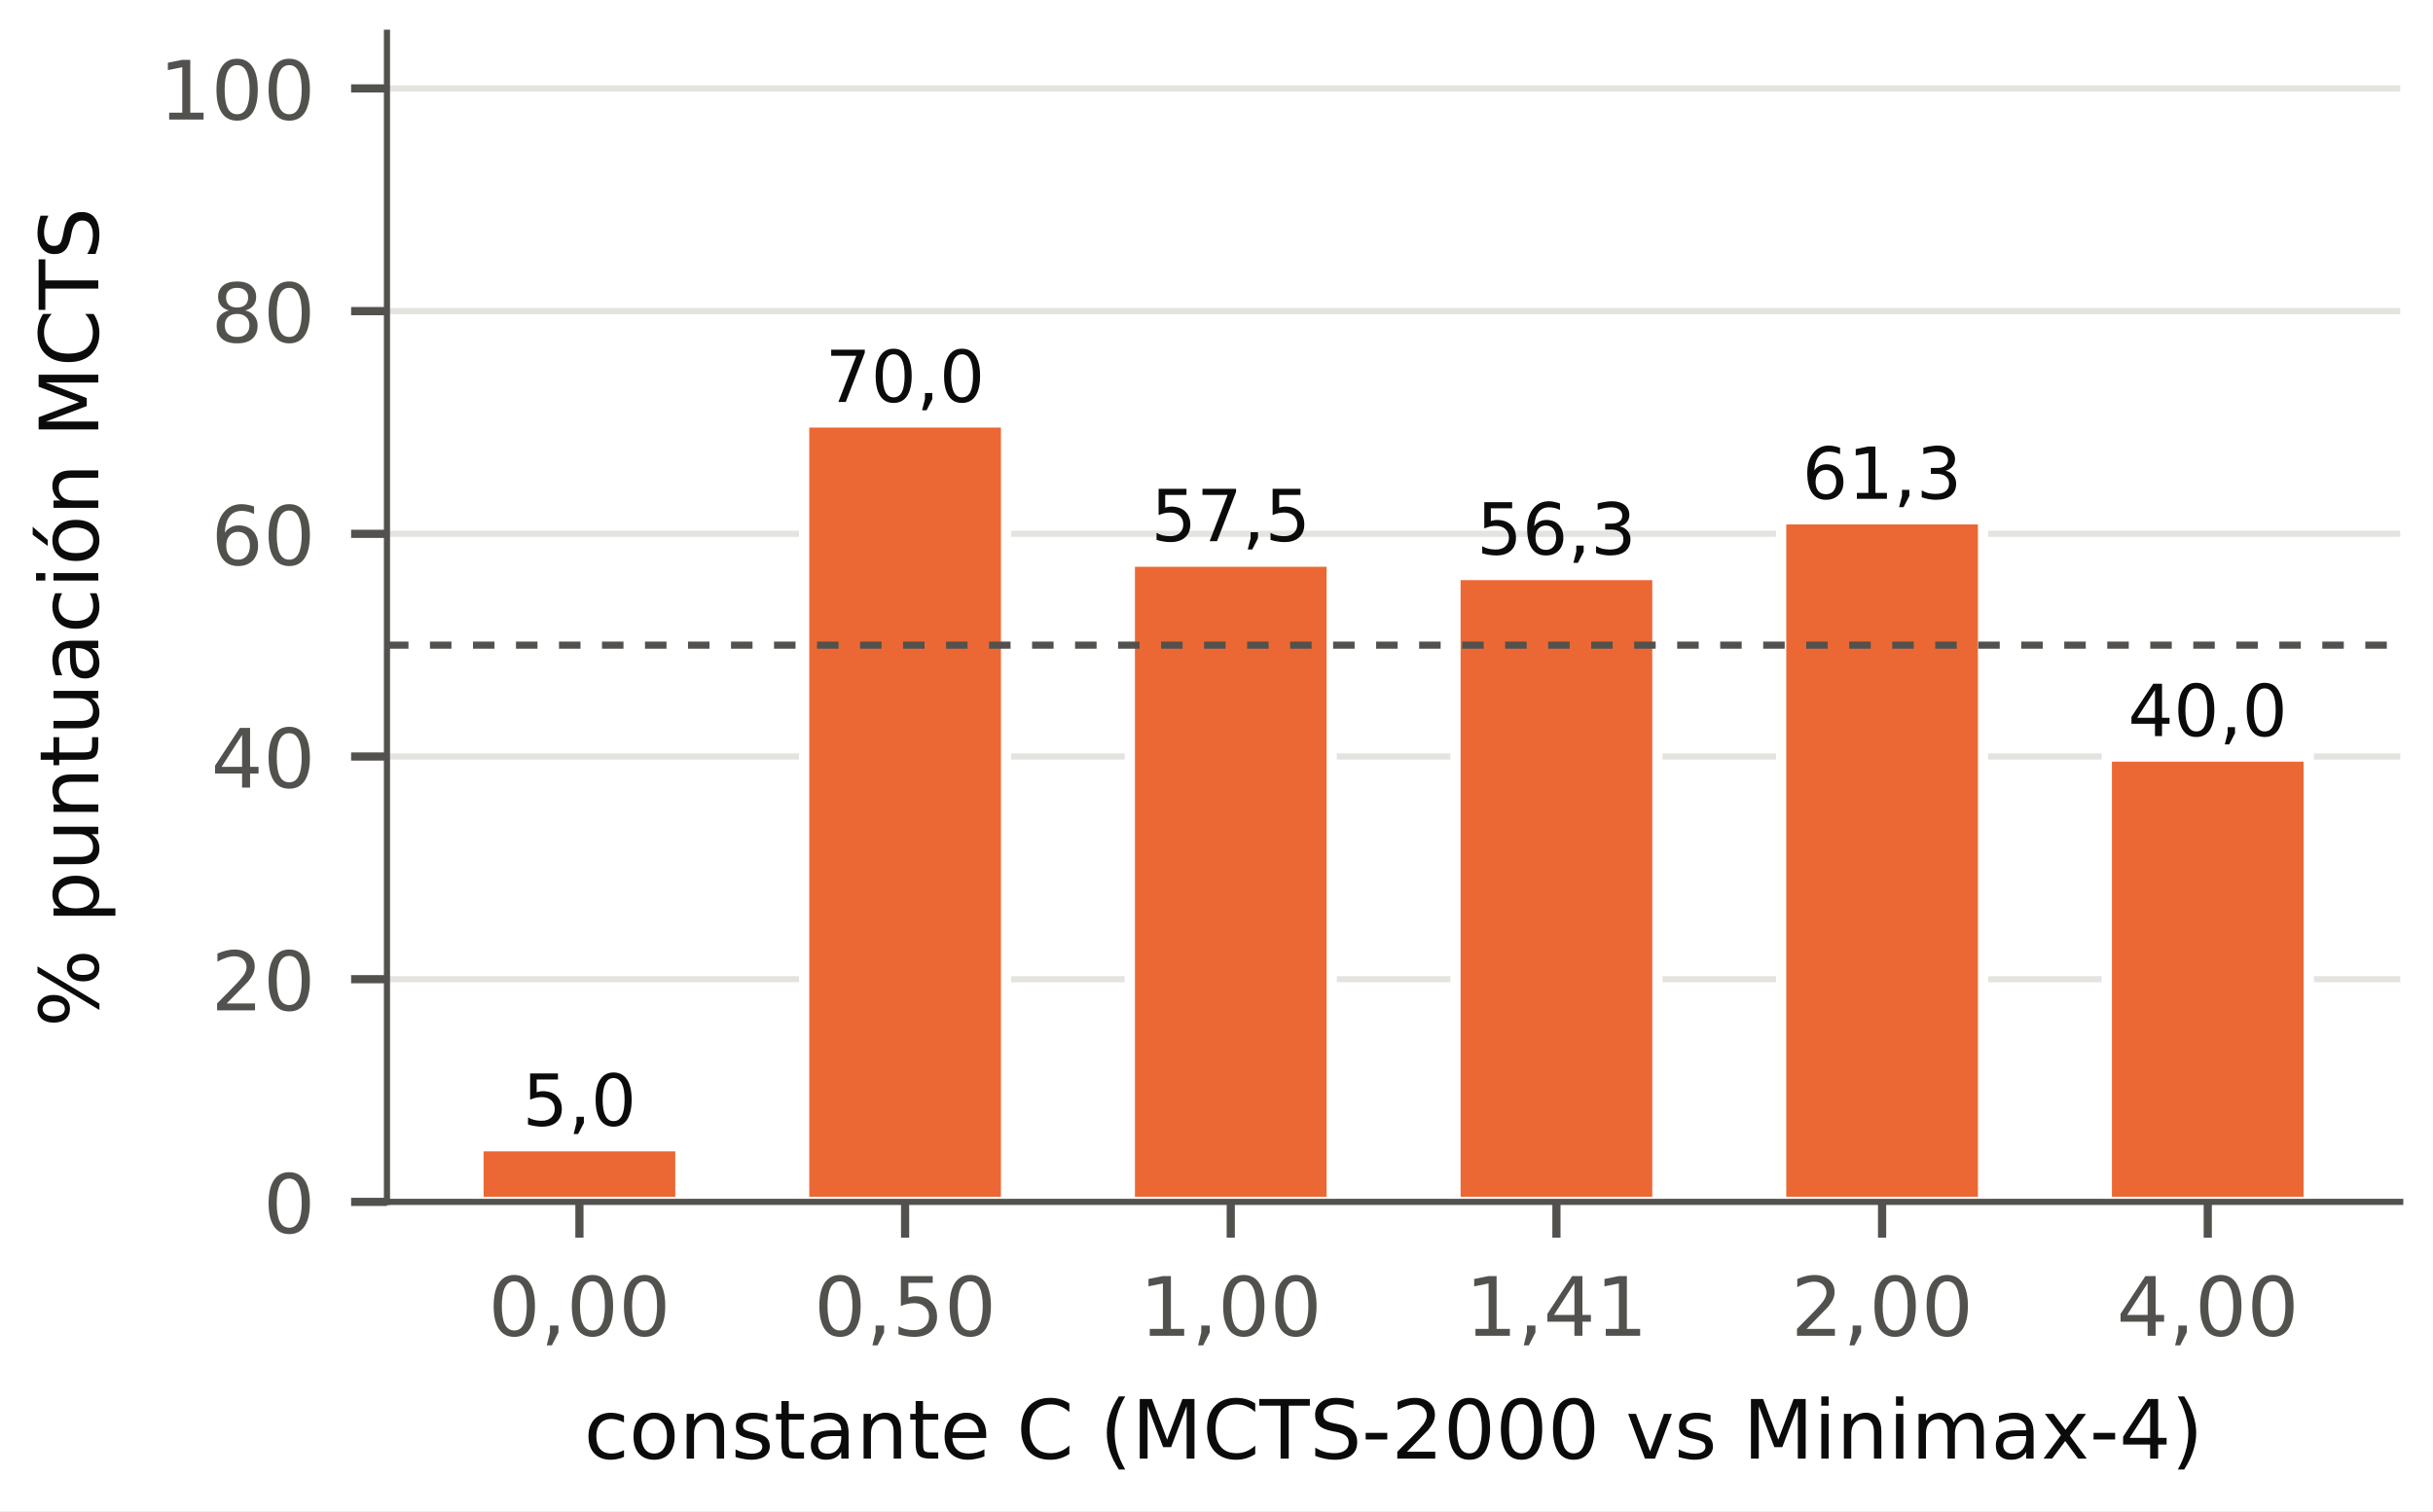
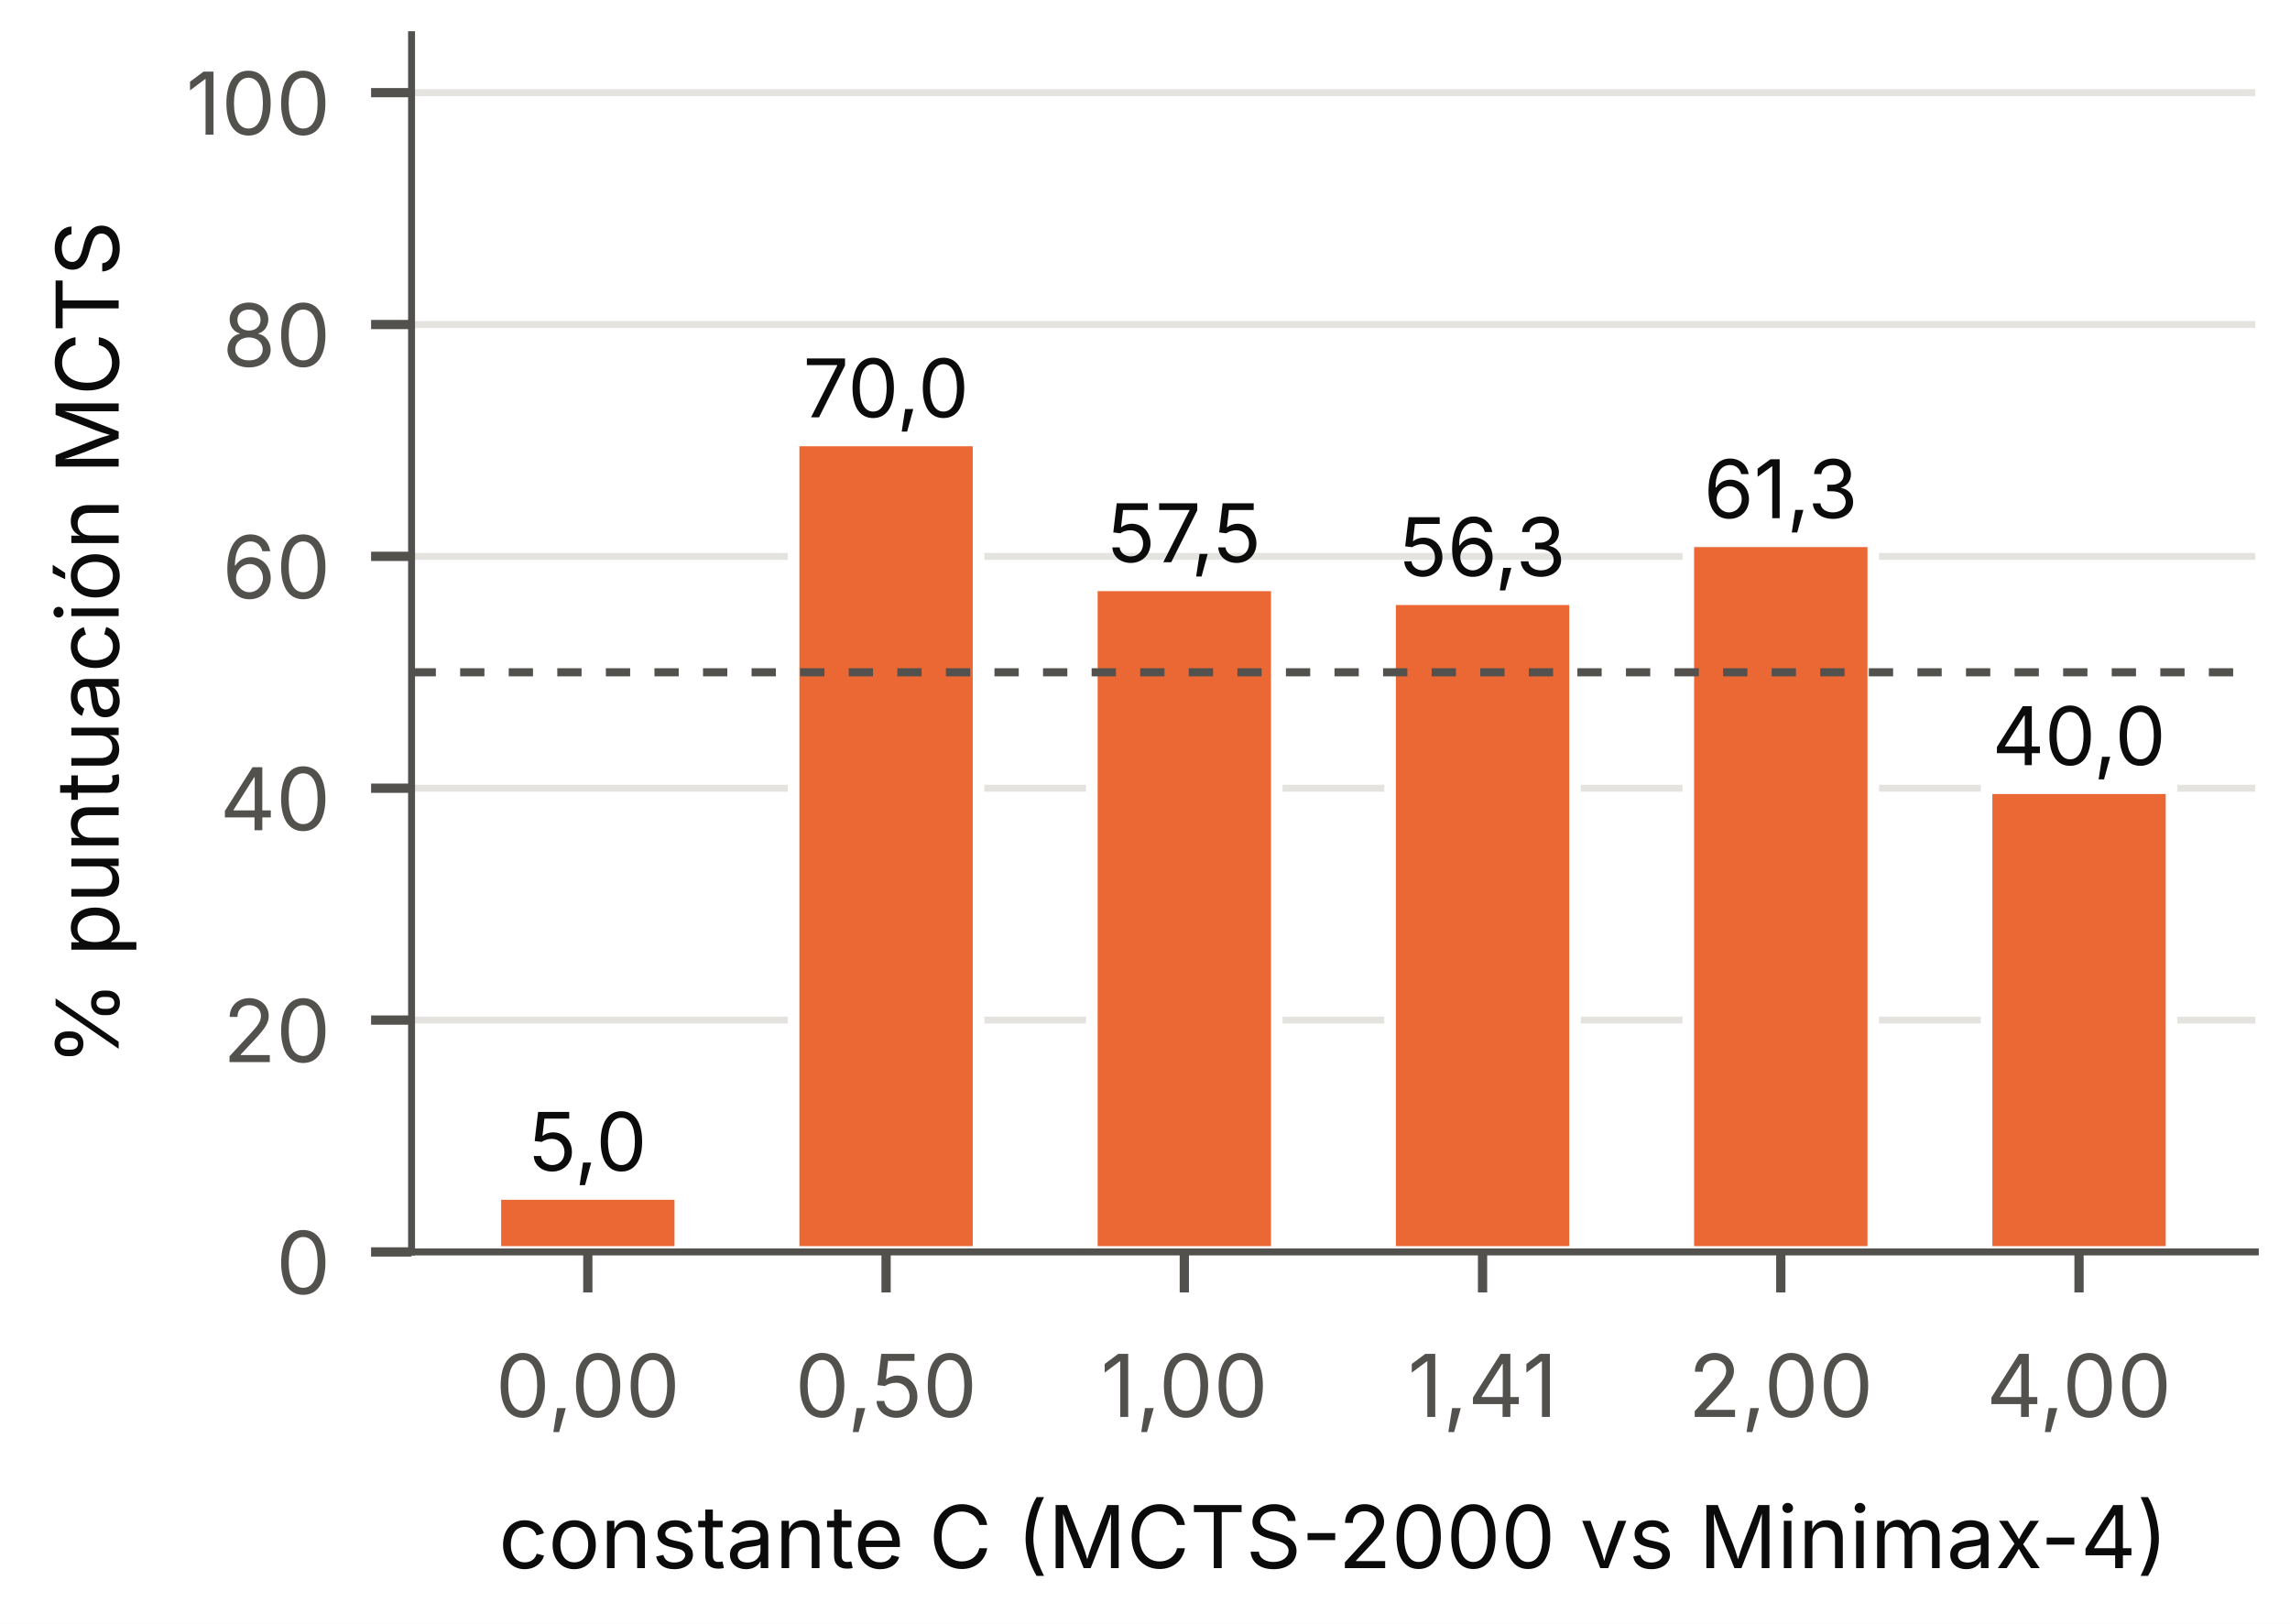
- <svg xmlns="http://www.w3.org/2000/svg" xmlns:xlink="http://www.w3.org/1999/xlink" width="237.6pt" height="147.6pt" viewBox="0 0 237.6 147.6" version="1.1">
+ <svg xmlns="http://www.w3.org/2000/svg" xmlns:xlink="http://www.w3.org/1999/xlink" width="198pt" height="140.4pt" viewBox="0 0 198 140.4" version="1.1">
  <defs>
    <style type="text/css">*{stroke-linejoin: round; stroke-linecap: butt}</style>
  </defs>
  <g id="figure_1">
    <g id="patch_1">
-       <path d="M 0 147.6  L 237.6 147.6  L 237.6 0  L 0 0  z " style="fill: #ffffff" />
+       <path d="M 0 140.4  L 198 140.4  L 198 0  L 0 0  z " style="fill: #ffffff" />
    </g>
    <g id="axes_1">
      <g id="patch_2">
-         <path d="M 37.789 117.4  L 234.4 117.4  L 234.4 3.2  L 37.789 3.2  z " style="fill: #ffffff" />
+         <path d="M 35.585 108.251  L 195 108.251  L 195 3  L 35.585 3  z " style="fill: #ffffff" />
      </g>
      <g id="matplotlib.axis_1">
        <g id="xtick_1">
          <g id="line2d_1">
            <defs>
-               <path id="m1ae604df77" d="M 0 0  L 0 3.5  " style="stroke: #52514e; stroke-width: 0.8" />
+               <path id="m701db82e18" d="M 0 0  L 0 3.5  " style="stroke: #52514e; stroke-width: 0.8" />
            </defs>
            <g>
-               <use xlink:href="#m1ae604df77" x="56.585" y="117.4" style="fill: #52514e; stroke: #52514e; stroke-width: 0.8" />
+               <use xlink:href="#m701db82e18" x="50.825" y="108.251" style="fill: #52514e; stroke: #52514e; stroke-width: 0.8" />
            </g>
          </g>
          <g id="text_1">
-             <text style="font-size: 8px; font-family: 'DejaVu Sans'; text-anchor: middle; fill: #52514e" x="56.585" y="130.478" transform="rotate(-0 56.58538 130.4781)">0,00</text>
+             <text style="font-size: 7.5px; font-family: 'Inter'; text-anchor: middle; fill: #52514e" x="50.825" y="122.516" transform="rotate(-0 50.82483 122.5162)">0,00</text>
          </g>
        </g>
        <g id="xtick_2">
          <g id="line2d_2">
            <g>
-               <use xlink:href="#m1ae604df77" x="88.389" y="117.4" style="fill: #52514e; stroke: #52514e; stroke-width: 0.8" />
+               <use xlink:href="#m701db82e18" x="76.612" y="108.251" style="fill: #52514e; stroke: #52514e; stroke-width: 0.8" />
            </g>
          </g>
          <g id="text_2">
-             <text style="font-size: 8px; font-family: 'DejaVu Sans'; text-anchor: middle; fill: #52514e" x="88.389" y="130.478" transform="rotate(-0 88.3891 130.4781)">0,50</text>
+             <text style="font-size: 7.5px; font-family: 'Inter'; text-anchor: middle; fill: #52514e" x="76.612" y="122.516" transform="rotate(-0 76.61184 122.5162)">0,50</text>
          </g>
        </g>
        <g id="xtick_3">
          <g id="line2d_3">
            <g>
-               <use xlink:href="#m1ae604df77" x="120.193" y="117.4" style="fill: #52514e; stroke: #52514e; stroke-width: 0.8" />
+               <use xlink:href="#m701db82e18" x="102.399" y="108.251" style="fill: #52514e; stroke: #52514e; stroke-width: 0.8" />
            </g>
          </g>
          <g id="text_3">
-             <text style="font-size: 8px; font-family: 'DejaVu Sans'; text-anchor: middle; fill: #52514e" x="120.193" y="130.478" transform="rotate(-0 120.1928 130.4781)">1,00</text>
+             <text style="font-size: 7.5px; font-family: 'Inter'; text-anchor: middle; fill: #52514e" x="102.399" y="122.516" transform="rotate(-0 102.3988 122.5162)">1,00</text>
          </g>
        </g>
        <g id="xtick_4">
          <g id="line2d_4">
            <g>
-               <use xlink:href="#m1ae604df77" x="151.997" y="117.4" style="fill: #52514e; stroke: #52514e; stroke-width: 0.8" />
+               <use xlink:href="#m701db82e18" x="128.186" y="108.251" style="fill: #52514e; stroke: #52514e; stroke-width: 0.8" />
            </g>
          </g>
          <g id="text_4">
-             <text style="font-size: 8px; font-family: 'DejaVu Sans'; text-anchor: middle; fill: #52514e" x="151.997" y="130.478" transform="rotate(-0 151.9966 130.4781)">1,41</text>
+             <text style="font-size: 7.5px; font-family: 'Inter'; text-anchor: middle; fill: #52514e" x="128.186" y="122.516" transform="rotate(-0 128.1859 122.5162)">1,41</text>
          </g>
        </g>
        <g id="xtick_5">
          <g id="line2d_5">
            <g>
-               <use xlink:href="#m1ae604df77" x="183.8" y="117.4" style="fill: #52514e; stroke: #52514e; stroke-width: 0.8" />
+               <use xlink:href="#m701db82e18" x="153.973" y="108.251" style="fill: #52514e; stroke: #52514e; stroke-width: 0.8" />
            </g>
          </g>
          <g id="text_5">
-             <text style="font-size: 8px; font-family: 'DejaVu Sans'; text-anchor: middle; fill: #52514e" x="183.8" y="130.478" transform="rotate(-0 183.8003 130.4781)">2,00</text>
+             <text style="font-size: 7.5px; font-family: 'Inter'; text-anchor: middle; fill: #52514e" x="153.973" y="122.516" transform="rotate(-0 153.9729 122.5162)">2,00</text>
          </g>
        </g>
        <g id="xtick_6">
          <g id="line2d_6">
            <g>
-               <use xlink:href="#m1ae604df77" x="215.604" y="117.4" style="fill: #52514e; stroke: #52514e; stroke-width: 0.8" />
+               <use xlink:href="#m701db82e18" x="179.76" y="108.251" style="fill: #52514e; stroke: #52514e; stroke-width: 0.8" />
            </g>
          </g>
          <g id="text_6">
-             <text style="font-size: 8px; font-family: 'DejaVu Sans'; text-anchor: middle; fill: #52514e" x="215.604" y="130.478" transform="rotate(-0 215.604 130.4781)">4,00</text>
+             <text style="font-size: 7.5px; font-family: 'Inter'; text-anchor: middle; fill: #52514e" x="179.76" y="122.516" transform="rotate(-0 179.7599 122.5162)">4,00</text>
          </g>
        </g>
        <g id="text_7">
-           <text style="font-size: 8px; font-family: 'DejaVu Sans'; text-anchor: middle; fill: #0b0b0b" x="136.095" y="142.479" transform="rotate(-0 136.0947 142.4787)">constante C  (MCTS-2000 vs Minimax-4)</text>
+           <text style="font-size: 7.5px; font-family: 'Inter'; text-anchor: middle; fill: #0b0b0b" x="115.292" y="135.591" transform="rotate(-0 115.2924 135.5909)">constante C  (MCTS-2000 vs Minimax-4)</text>
        </g>
      </g>
      <g id="matplotlib.axis_2">
        <g id="ytick_1">
          <g id="line2d_7">
-             <path d="M 37.789 117.4  L 234.4 117.4  " clip-path="url(#pa83dd08f1b)" style="fill: none; stroke: #e4e3df; stroke-width: 0.6; stroke-linecap: square" />
+             <path d="M 35.585 108.251  L 195 108.251  " clip-path="url(#p6684ad7861)" style="fill: none; stroke: #e4e3df; stroke-width: 0.6; stroke-linecap: square" />
          </g>
          <g id="line2d_8">
            <defs>
-               <path id="m82a172fbd0" d="M 0 0  L -3.5 0  " style="stroke: #52514e; stroke-width: 0.8" />
+               <path id="m4aefb3fcb2" d="M 0 0  L -3.5 0  " style="stroke: #52514e; stroke-width: 0.8" />
            </defs>
            <g>
-               <use xlink:href="#m82a172fbd0" x="37.789" y="117.4" style="fill: #52514e; stroke: #52514e; stroke-width: 0.8" />
+               <use xlink:href="#m4aefb3fcb2" x="35.585" y="108.251" style="fill: #52514e; stroke: #52514e; stroke-width: 0.8" />
            </g>
          </g>
          <g id="text_8">
-             <text style="font-size: 8px; font-family: 'DejaVu Sans'; text-anchor: end; fill: #52514e" x="30.789" y="120.439" transform="rotate(-0 30.78937 120.4391)">0</text>
+             <text style="font-size: 7.5px; font-family: 'Inter'; text-anchor: end; fill: #52514e" x="28.585" y="111.883" transform="rotate(-0 28.58471 111.8834)">0</text>
          </g>
        </g>
        <g id="ytick_2">
          <g id="line2d_9">
-             <path d="M 37.789 95.648  L 234.4 95.648  " clip-path="url(#pa83dd08f1b)" style="fill: none; stroke: #e4e3df; stroke-width: 0.6; stroke-linecap: square" />
+             <path d="M 35.585 88.203  L 195 88.203  " clip-path="url(#p6684ad7861)" style="fill: none; stroke: #e4e3df; stroke-width: 0.6; stroke-linecap: square" />
          </g>
          <g id="line2d_10">
            <g>
-               <use xlink:href="#m82a172fbd0" x="37.789" y="95.648" style="fill: #52514e; stroke: #52514e; stroke-width: 0.8" />
+               <use xlink:href="#m4aefb3fcb2" x="35.585" y="88.203" style="fill: #52514e; stroke: #52514e; stroke-width: 0.8" />
            </g>
          </g>
          <g id="text_9">
-             <text style="font-size: 8px; font-family: 'DejaVu Sans'; text-anchor: end; fill: #52514e" x="30.789" y="98.687" transform="rotate(-0 30.78937 98.68668)">20</text>
+             <text style="font-size: 7.5px; font-family: 'Inter'; text-anchor: end; fill: #52514e" x="28.585" y="91.836" transform="rotate(-0 28.58471 91.83567)">20</text>
          </g>
        </g>
        <g id="ytick_3">
          <g id="line2d_11">
-             <path d="M 37.789 73.895  L 234.4 73.895  " clip-path="url(#pa83dd08f1b)" style="fill: none; stroke: #e4e3df; stroke-width: 0.6; stroke-linecap: square" />
+             <path d="M 35.585 68.155  L 195 68.155  " clip-path="url(#p6684ad7861)" style="fill: none; stroke: #e4e3df; stroke-width: 0.6; stroke-linecap: square" />
          </g>
          <g id="line2d_12">
            <g>
-               <use xlink:href="#m82a172fbd0" x="37.789" y="73.895" style="fill: #52514e; stroke: #52514e; stroke-width: 0.8" />
+               <use xlink:href="#m4aefb3fcb2" x="35.585" y="68.155" style="fill: #52514e; stroke: #52514e; stroke-width: 0.8" />
            </g>
          </g>
          <g id="text_10">
-             <text style="font-size: 8px; font-family: 'DejaVu Sans'; text-anchor: end; fill: #52514e" x="30.789" y="76.934" transform="rotate(-0 30.78937 76.9343)">40</text>
+             <text style="font-size: 7.5px; font-family: 'Inter'; text-anchor: end; fill: #52514e" x="28.585" y="71.788" transform="rotate(-0 28.58471 71.78794)">40</text>
          </g>
        </g>
        <g id="ytick_4">
          <g id="line2d_13">
-             <path d="M 37.789 52.143  L 234.4 52.143  " clip-path="url(#pa83dd08f1b)" style="fill: none; stroke: #e4e3df; stroke-width: 0.6; stroke-linecap: square" />
+             <path d="M 35.585 48.107  L 195 48.107  " clip-path="url(#p6684ad7861)" style="fill: none; stroke: #e4e3df; stroke-width: 0.6; stroke-linecap: square" />
          </g>
          <g id="line2d_14">
            <g>
-               <use xlink:href="#m82a172fbd0" x="37.789" y="52.143" style="fill: #52514e; stroke: #52514e; stroke-width: 0.8" />
+               <use xlink:href="#m4aefb3fcb2" x="35.585" y="48.107" style="fill: #52514e; stroke: #52514e; stroke-width: 0.8" />
            </g>
          </g>
          <g id="text_11">
-             <text style="font-size: 8px; font-family: 'DejaVu Sans'; text-anchor: end; fill: #52514e" x="30.789" y="55.182" transform="rotate(-0 30.78937 55.18192)">60</text>
+             <text style="font-size: 7.5px; font-family: 'Inter'; text-anchor: end; fill: #52514e" x="28.585" y="51.74" transform="rotate(-0 28.58471 51.74021)">60</text>
          </g>
        </g>
        <g id="ytick_5">
          <g id="line2d_15">
-             <path d="M 37.789 30.39  L 234.4 30.39  " clip-path="url(#pa83dd08f1b)" style="fill: none; stroke: #e4e3df; stroke-width: 0.6; stroke-linecap: square" />
+             <path d="M 35.585 28.06  L 195 28.06  " clip-path="url(#p6684ad7861)" style="fill: none; stroke: #e4e3df; stroke-width: 0.6; stroke-linecap: square" />
          </g>
          <g id="line2d_16">
            <g>
-               <use xlink:href="#m82a172fbd0" x="37.789" y="30.39" style="fill: #52514e; stroke: #52514e; stroke-width: 0.8" />
+               <use xlink:href="#m4aefb3fcb2" x="35.585" y="28.06" style="fill: #52514e; stroke: #52514e; stroke-width: 0.8" />
            </g>
          </g>
          <g id="text_12">
-             <text style="font-size: 8px; font-family: 'DejaVu Sans'; text-anchor: end; fill: #52514e" x="30.789" y="33.43" transform="rotate(-0 30.78937 33.42954)">80</text>
+             <text style="font-size: 7.5px; font-family: 'Inter'; text-anchor: end; fill: #52514e" x="28.585" y="31.692" transform="rotate(-0 28.58471 31.69248)">80</text>
          </g>
        </g>
        <g id="ytick_6">
          <g id="line2d_17">
-             <path d="M 37.789 8.638  L 234.4 8.638  " clip-path="url(#pa83dd08f1b)" style="fill: none; stroke: #e4e3df; stroke-width: 0.6; stroke-linecap: square" />
+             <path d="M 35.585 8.012  L 195 8.012  " clip-path="url(#p6684ad7861)" style="fill: none; stroke: #e4e3df; stroke-width: 0.6; stroke-linecap: square" />
          </g>
          <g id="line2d_18">
            <g>
-               <use xlink:href="#m82a172fbd0" x="37.789" y="8.638" style="fill: #52514e; stroke: #52514e; stroke-width: 0.8" />
+               <use xlink:href="#m4aefb3fcb2" x="35.585" y="8.012" style="fill: #52514e; stroke: #52514e; stroke-width: 0.8" />
            </g>
          </g>
          <g id="text_13">
-             <text style="font-size: 8px; font-family: 'DejaVu Sans'; text-anchor: end; fill: #52514e" x="30.789" y="11.677" transform="rotate(-0 30.78937 11.67716)">100</text>
+             <text style="font-size: 7.5px; font-family: 'Inter'; text-anchor: end; fill: #52514e" x="28.585" y="11.645" transform="rotate(-0 28.58471 11.64475)">100</text>
          </g>
        </g>
        <g id="text_14">
-           <text style="font-size: 8px; font-family: 'DejaVu Sans'; text-anchor: middle; fill: #0b0b0b" x="9.598" y="60.3" transform="rotate(-90 9.5975 60.3)">% puntuación MCTS</text>
+           <text style="font-size: 7.5px; font-family: 'Inter'; text-anchor: middle; fill: #0b0b0b" x="10.261" y="55.625" transform="rotate(-90 10.26117 55.62529)">% puntuación MCTS</text>
        </g>
      </g>
      <g id="patch_3">
-         <path d="M 46.726 117.4  L 66.445 117.4  L 66.445 111.962  L 46.726 111.962  z " clip-path="url(#pa83dd08f1b)" style="fill: #eb6834; stroke: #ffffff; stroke-linejoin: miter" />
+         <path d="M 42.831 108.251  L 58.819 108.251  L 58.819 103.239  L 42.831 103.239  z " clip-path="url(#p6684ad7861)" style="fill: #eb6834; stroke: #ffffff; stroke-linejoin: miter" />
      </g>
      <g id="patch_4">
-         <path d="M 78.53 117.4  L 98.248 117.4  L 98.248 41.267  L 78.53 41.267  z " clip-path="url(#pa83dd08f1b)" style="fill: #eb6834; stroke: #ffffff; stroke-linejoin: miter" />
+         <path d="M 68.618 108.251  L 84.606 108.251  L 84.606 38.084  L 68.618 38.084  z " clip-path="url(#p6684ad7861)" style="fill: #eb6834; stroke: #ffffff; stroke-linejoin: miter" />
      </g>
      <g id="patch_5">
-         <path d="M 110.334 117.4  L 130.052 117.4  L 130.052 54.862  L 110.334 54.862  z " clip-path="url(#pa83dd08f1b)" style="fill: #eb6834; stroke: #ffffff; stroke-linejoin: miter" />
+         <path d="M 94.405 108.251  L 110.393 108.251  L 110.393 50.613  L 94.405 50.613  z " clip-path="url(#p6684ad7861)" style="fill: #eb6834; stroke: #ffffff; stroke-linejoin: miter" />
      </g>
      <g id="patch_6">
-         <path d="M 142.137 117.4  L 161.856 117.4  L 161.856 56.167  L 142.137 56.167  z " clip-path="url(#pa83dd08f1b)" style="fill: #eb6834; stroke: #ffffff; stroke-linejoin: miter" />
+         <path d="M 120.192 108.251  L 136.18 108.251  L 136.18 51.816  L 120.192 51.816  z " clip-path="url(#p6684ad7861)" style="fill: #eb6834; stroke: #ffffff; stroke-linejoin: miter" />
      </g>
      <g id="patch_7">
-         <path d="M 173.941 117.4  L 193.659 117.4  L 193.659 50.729  L 173.941 50.729  z " clip-path="url(#pa83dd08f1b)" style="fill: #eb6834; stroke: #ffffff; stroke-linejoin: miter" />
+         <path d="M 145.979 108.251  L 161.967 108.251  L 161.967 46.804  L 145.979 46.804  z " clip-path="url(#p6684ad7861)" style="fill: #eb6834; stroke: #ffffff; stroke-linejoin: miter" />
      </g>
      <g id="patch_8">
-         <path d="M 205.745 117.4  L 225.463 117.4  L 225.463 73.895  L 205.745 73.895  z " clip-path="url(#pa83dd08f1b)" style="fill: #eb6834; stroke: #ffffff; stroke-linejoin: miter" />
+         <path d="M 171.766 108.251  L 187.754 108.251  L 187.754 68.155  L 171.766 68.155  z " clip-path="url(#p6684ad7861)" style="fill: #eb6834; stroke: #ffffff; stroke-linejoin: miter" />
      </g>
      <g id="line2d_19">
-         <path d="M 37.789 63.019  L 234.4 63.019  " clip-path="url(#pa83dd08f1b)" style="fill: none; stroke-dasharray: 2.1,2.1; stroke-dashoffset: 0; stroke: #52514e; stroke-width: 0.7" />
+         <path d="M 35.585 58.131  L 195 58.131  " clip-path="url(#p6684ad7861)" style="fill: none; stroke-dasharray: 2.1,2.1; stroke-dashoffset: 0; stroke: #52514e; stroke-width: 0.7" />
      </g>
      <g id="patch_9">
-         <path d="M 37.789 117.4  L 37.789 3.2  " style="fill: none; stroke: #52514e; stroke-width: 0.6; stroke-linejoin: miter; stroke-linecap: square" />
+         <path d="M 35.585 108.251  L 35.585 3  " style="fill: none; stroke: #52514e; stroke-width: 0.6; stroke-linejoin: miter; stroke-linecap: square" />
      </g>
      <g id="patch_10">
-         <path d="M 37.789 117.4  L 234.4 117.4  " style="fill: none; stroke: #52514e; stroke-width: 0.6; stroke-linejoin: miter; stroke-linecap: square" />
+         <path d="M 35.585 108.251  L 195 108.251  " style="fill: none; stroke: #52514e; stroke-width: 0.6; stroke-linejoin: miter; stroke-linecap: square" />
      </g>
      <g id="text_15">
-         <text style="font-size: 7px; font-family: 'DejaVu Sans'; text-anchor: middle; fill: #0b0b0b" x="56.585" y="109.962" transform="rotate(-0 56.58538 109.9619)">5,0</text>
+         <text style="font-size: 7px; font-family: 'Inter'; text-anchor: middle; fill: #0b0b0b" x="50.825" y="101.239" transform="rotate(-0 50.82483 101.2387)">5,0</text>
      </g>
      <g id="text_16">
-         <text style="font-size: 7px; font-family: 'DejaVu Sans'; text-anchor: middle; fill: #0b0b0b" x="88.389" y="39.267" transform="rotate(-0 88.3891 39.26667)">70,0</text>
+         <text style="font-size: 7px; font-family: 'Inter'; text-anchor: middle; fill: #0b0b0b" x="76.612" y="36.084" transform="rotate(-0 76.61184 36.08353)">70,0</text>
      </g>
      <g id="text_17">
-         <text style="font-size: 7px; font-family: 'DejaVu Sans'; text-anchor: middle; fill: #0b0b0b" x="120.193" y="52.862" transform="rotate(-0 120.1928 52.86191)">57,5</text>
+         <text style="font-size: 7px; font-family: 'Inter'; text-anchor: middle; fill: #0b0b0b" x="102.399" y="48.613" transform="rotate(-0 102.3988 48.61336)">57,5</text>
      </g>
      <g id="text_18">
-         <text style="font-size: 7px; font-family: 'DejaVu Sans'; text-anchor: middle; fill: #0b0b0b" x="151.997" y="54.167" transform="rotate(-0 151.9966 54.16705)">56,3</text>
+         <text style="font-size: 7px; font-family: 'Inter'; text-anchor: middle; fill: #0b0b0b" x="128.186" y="49.816" transform="rotate(-0 128.1859 49.81622)">56,3</text>
      </g>
      <g id="text_19">
-         <text style="font-size: 7px; font-family: 'DejaVu Sans'; text-anchor: middle; fill: #0b0b0b" x="183.8" y="48.729" transform="rotate(-0 183.8003 48.72895)">61,3</text>
+         <text style="font-size: 7px; font-family: 'Inter'; text-anchor: middle; fill: #0b0b0b" x="153.973" y="44.804" transform="rotate(-0 153.9729 44.80429)">61,3</text>
      </g>
      <g id="text_20">
-         <text style="font-size: 7px; font-family: 'DejaVu Sans'; text-anchor: middle; fill: #0b0b0b" x="215.604" y="71.895" transform="rotate(-0 215.604 71.89524)">40,0</text>
+         <text style="font-size: 7px; font-family: 'Inter'; text-anchor: middle; fill: #0b0b0b" x="179.76" y="66.155" transform="rotate(-0 179.7599 66.15512)">40,0</text>
      </g>
    </g>
  </g>
  <defs>
-     <clipPath id="pa83dd08f1b">
-       <rect x="37.789" y="3.2" width="196.611" height="114.2" />
+     <clipPath id="p6684ad7861">
+       <rect x="35.585" y="3" width="159.415" height="105.251" />
    </clipPath>
  </defs>
</svg>
